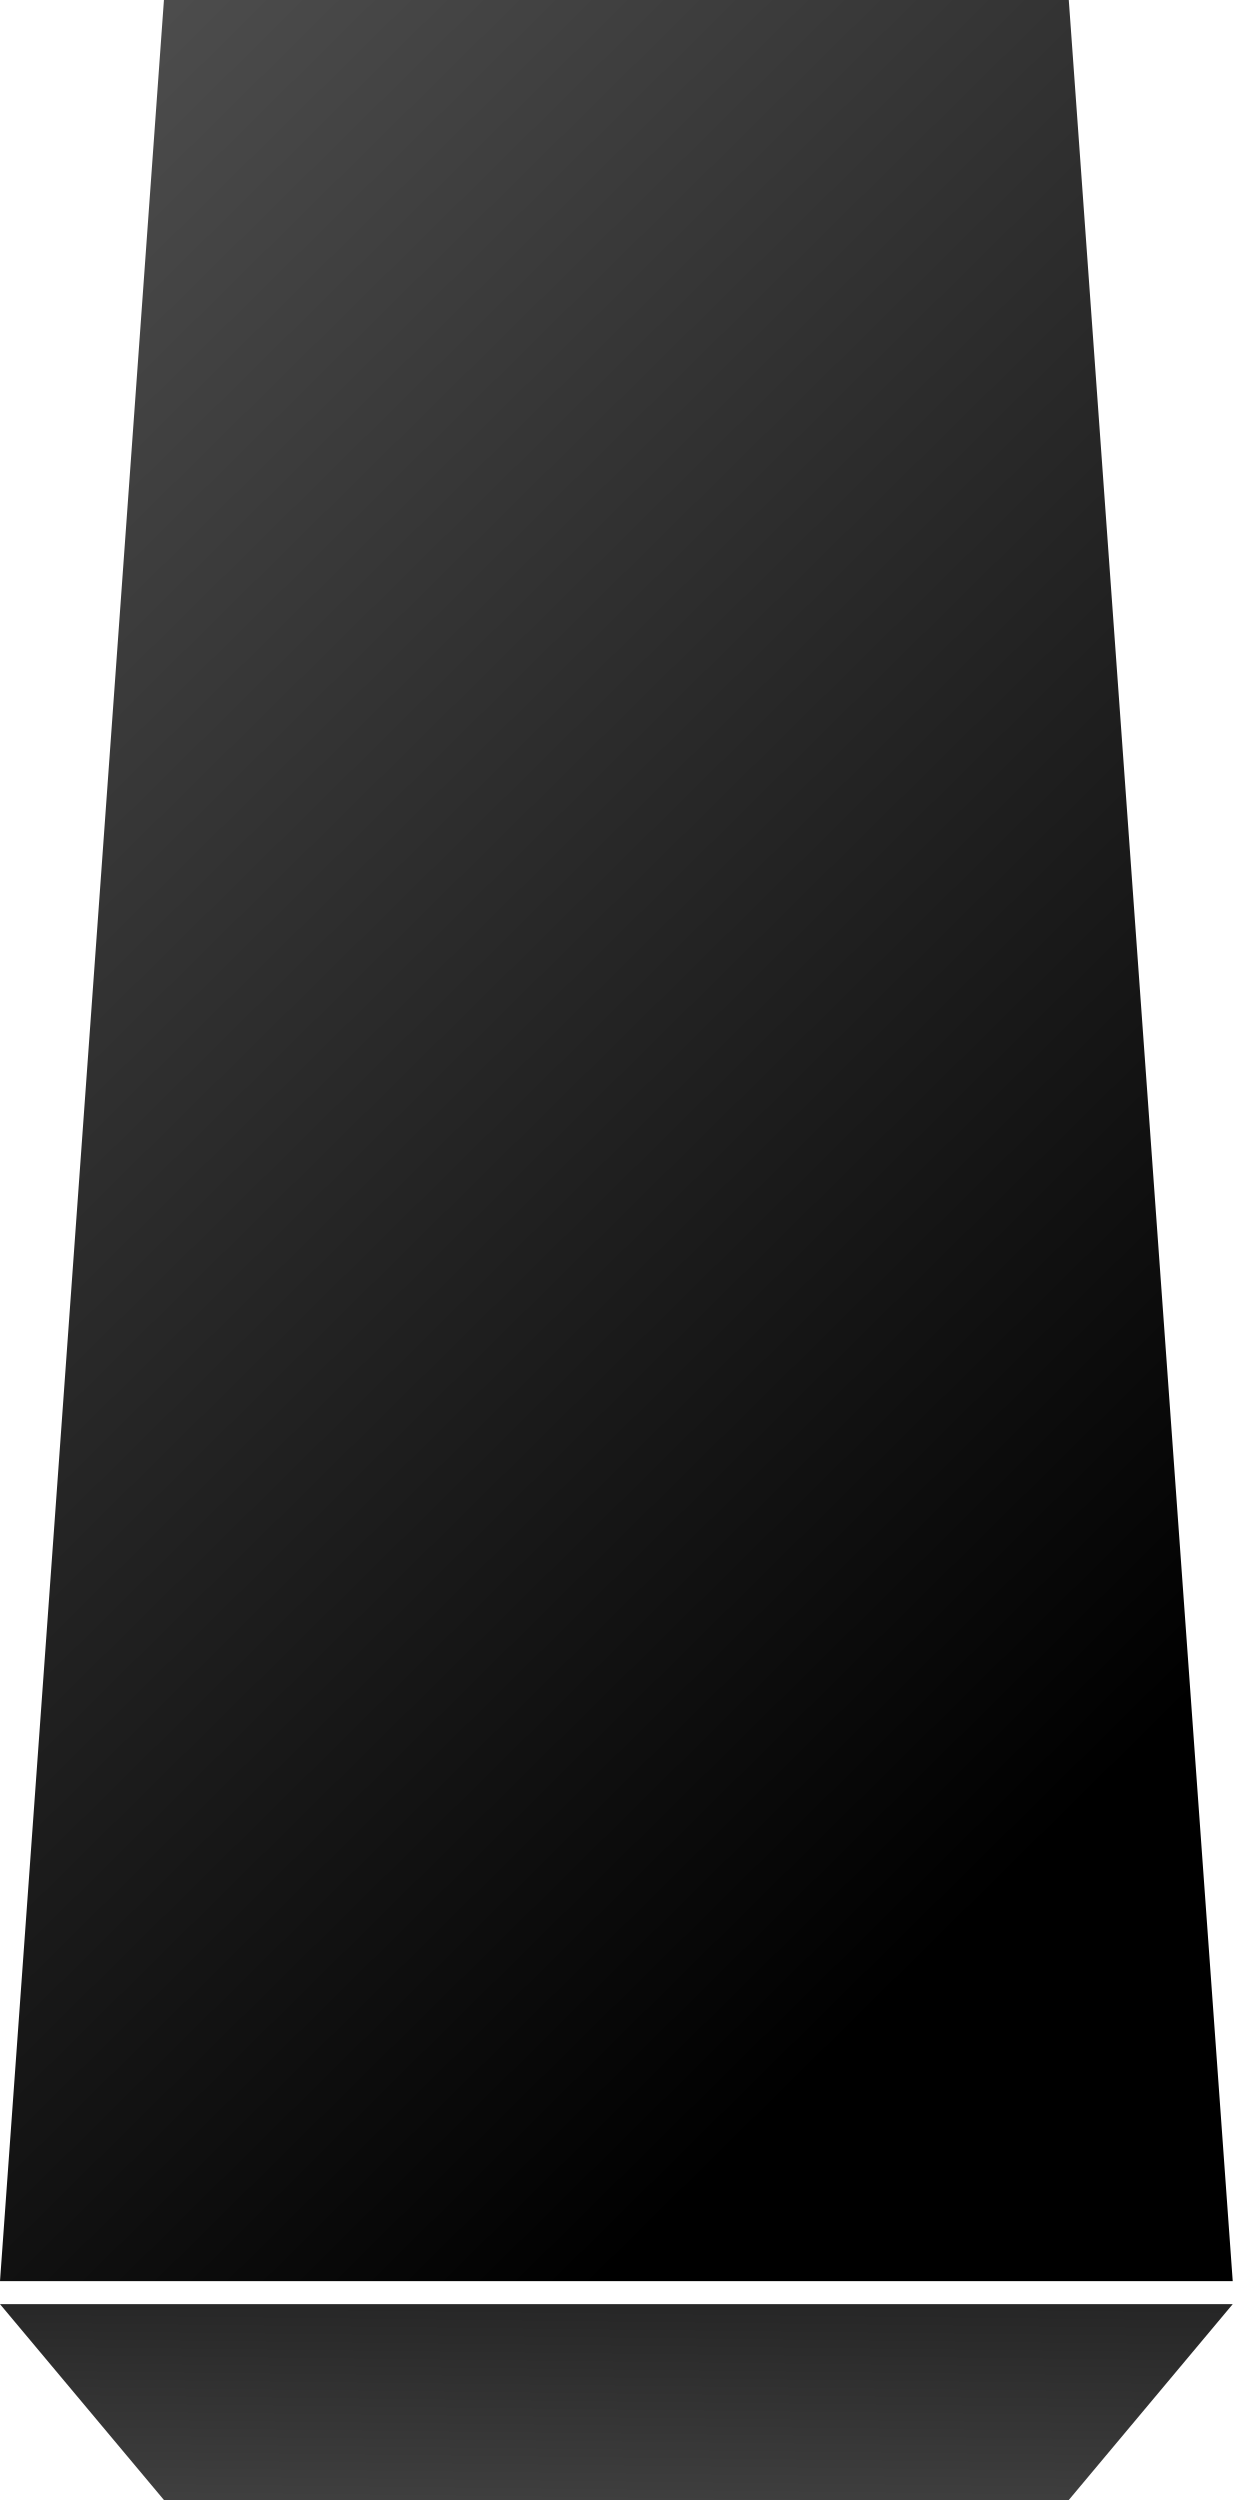
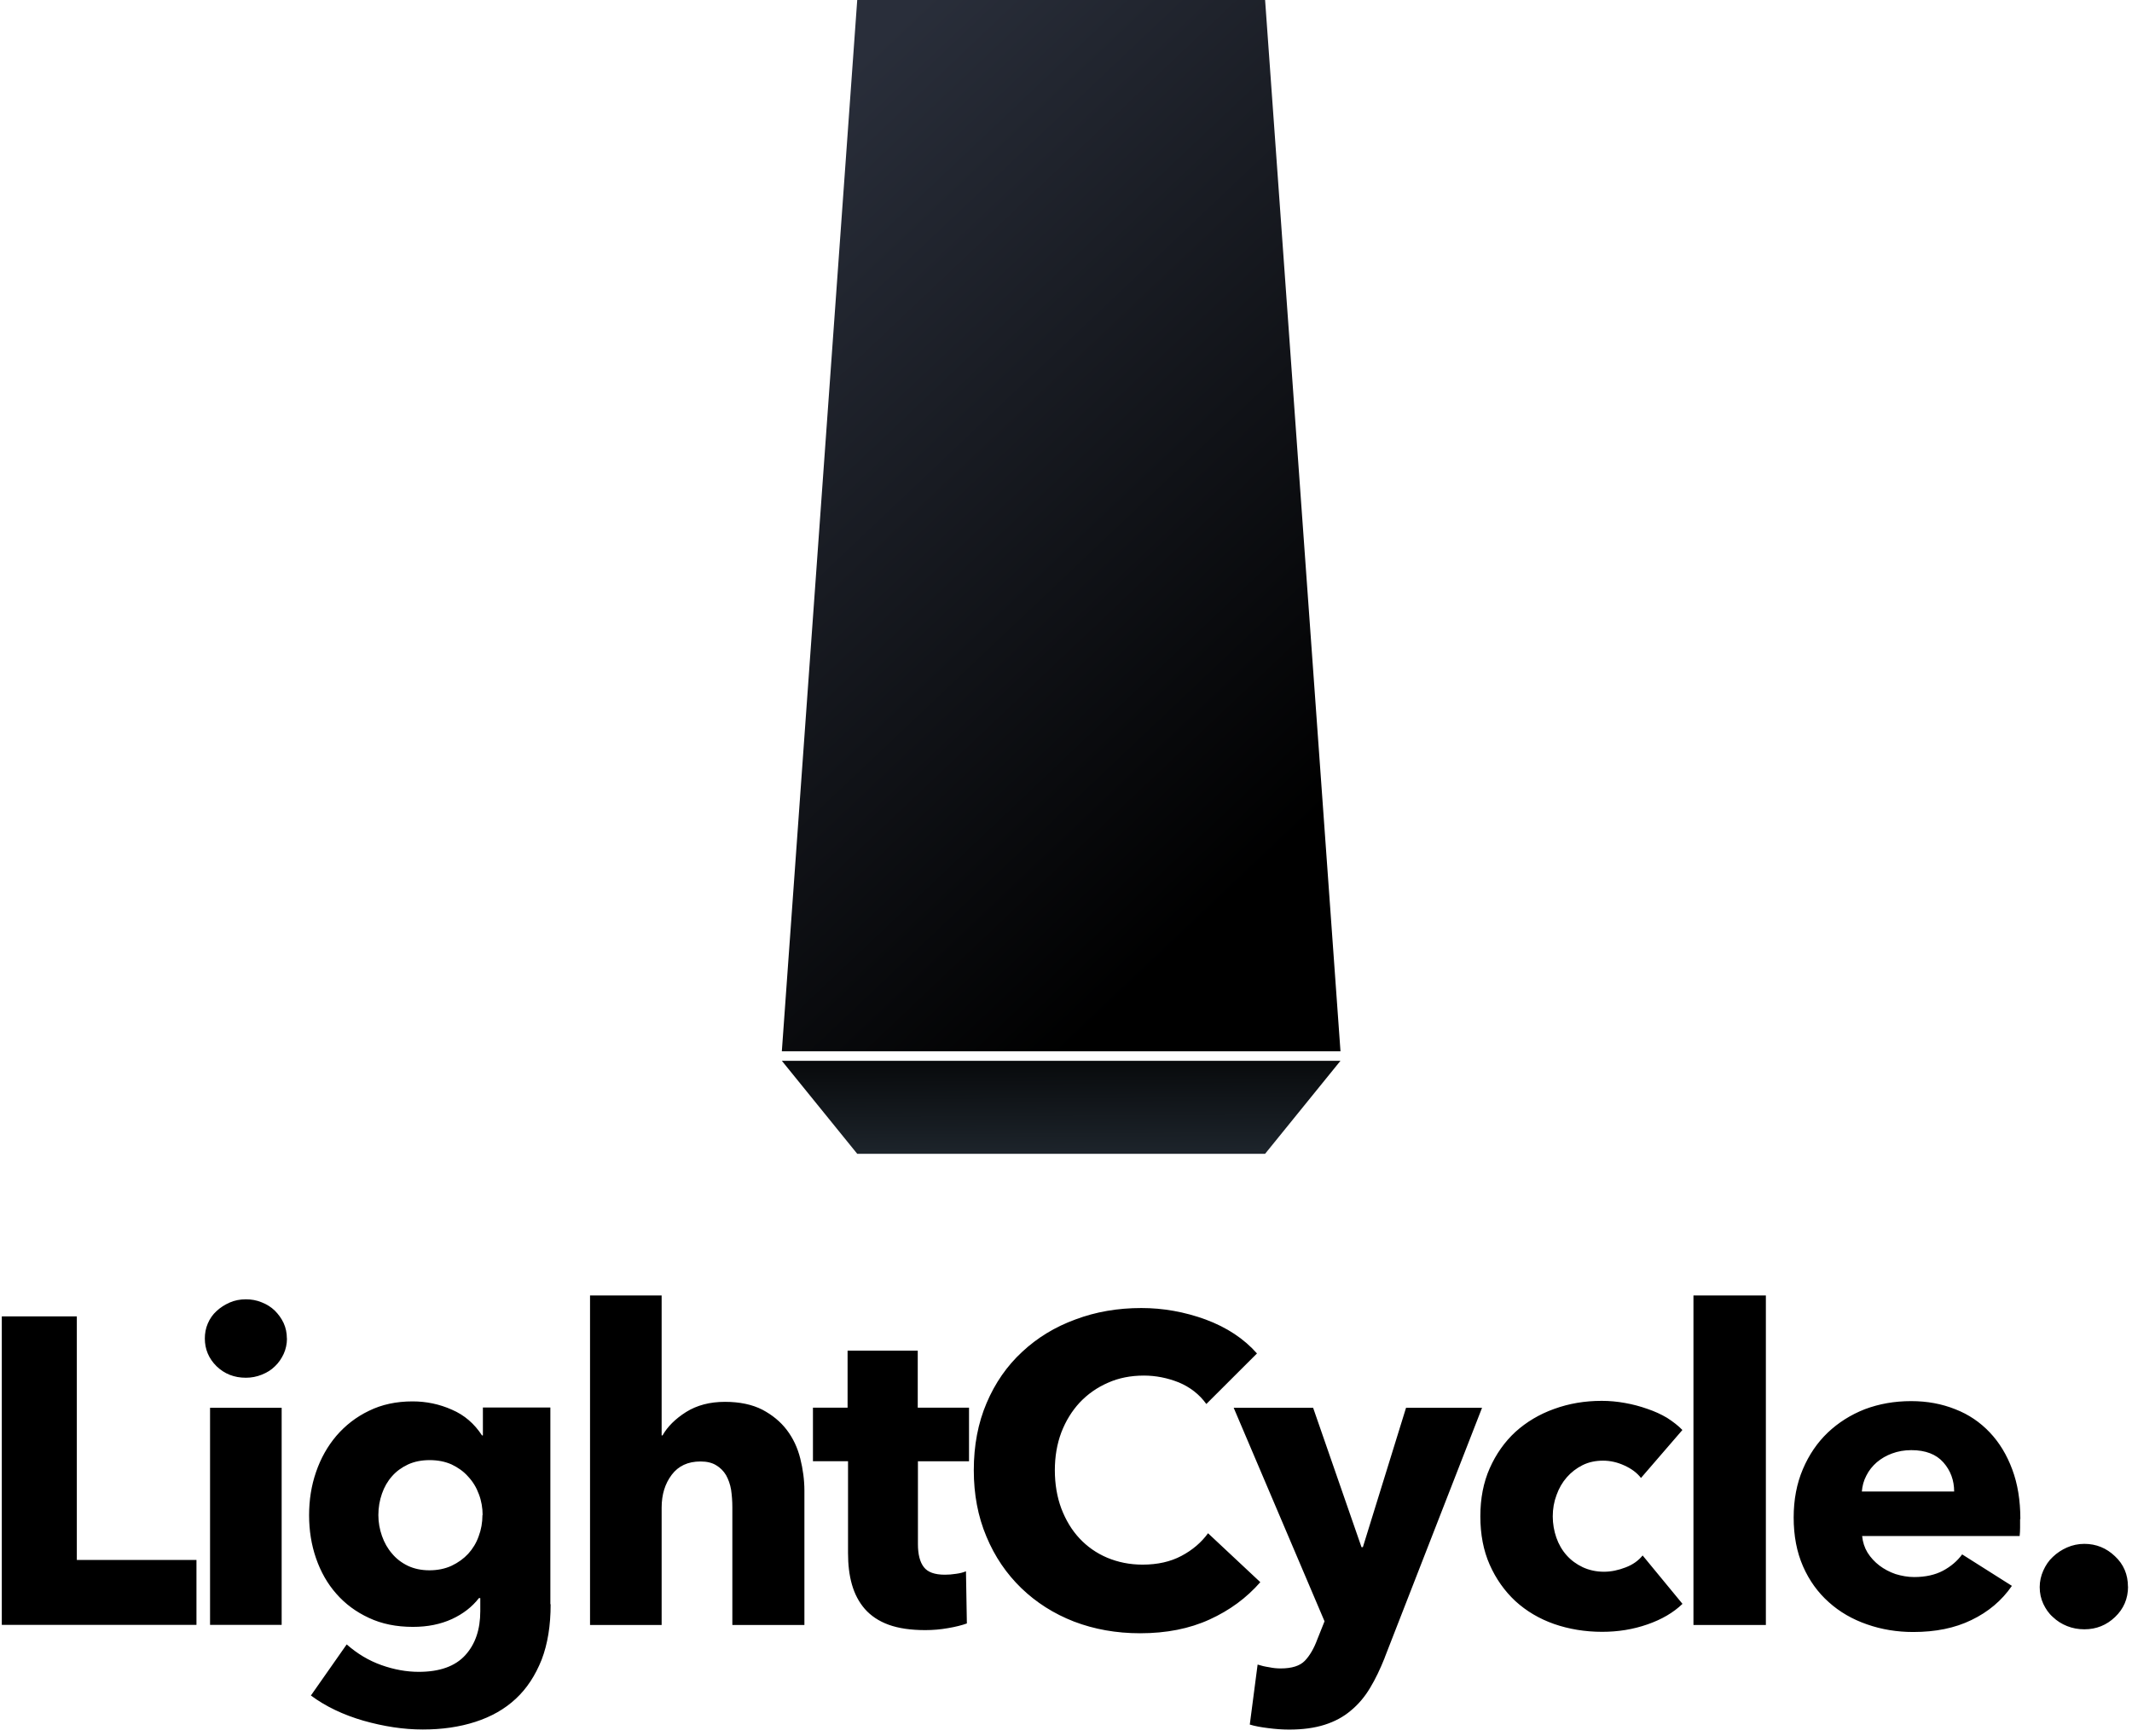
- <svg xmlns="http://www.w3.org/2000/svg" width="107px" height="217px" viewBox="0 0 107 217" version="1.1">
+ <svg xmlns="http://www.w3.org/2000/svg" width="237" height="193" viewBox="0 0 237 193">
  <defs>
-     <linearGradient x1="0%" y1="7.321%" x2="50%" y2="100%" id="linearGradient-1">
-       <stop stop-color="#4C4C4C" offset="0%" />
-       <stop stop-color="#000000" offset="100%" />
+     <linearGradient x1="20.58%" y1="2.47%" x2="65.85%" y2="92.63%" id="a">
+       <stop stop-color="#292E3A" offset="0%" />
+       <stop offset="100%" />
    </linearGradient>
-     <linearGradient x1="36.551%" y1="-89.614%" x2="55.023%" y2="162.247%" id="linearGradient-2">
-       <stop stop-color="#555555" offset="0%" />
-       <stop stop-color="#171717" offset="100%" />
+     <linearGradient x1="36.93%" y1="-55.87%" x2="30.44%" y2="136.54%" id="b">
+       <stop stop-color="#29333D" offset="0%" />
+       <stop offset="100%" />
    </linearGradient>
  </defs>
-   <g stroke="none" stroke-width="1" fill="none" fill-rule="evenodd">
-     <polygon id="Rectangle" fill="url(#linearGradient-1)" points="92.77 0 107 198 0 198 14.23 0" />
-     <polygon id="Rectangle" fill="url(#linearGradient-2)" transform="translate(53.5, 208.5) scale(1, -1) translate(-53.5, -208.5) " points="92.77 200 107 217 0 217 14.23 200" />
+   <g fill="none" fill-rule="evenodd">
+     <path fill="url(#a)" d="M53.72 0l8.38 116.88H0L8.38 0" transform="translate(86.912)" />
+     <path fill="url(#b)" transform="matrix(1 0 0 -1 86.912 246.222)" d="M53.72 117.94l8.38 10.34H0l8.38-10.34" />
+     <path d="M.2 180.66v-34.3h8.34v27.08h13.3v7.22H.2zm31.7-31.84c0 .6-.13 1.2-.37 1.72-.25.53-.57 1-.98 1.38-.4.4-.9.7-1.45.92-.57.23-1.16.34-1.77.34-1.3 0-2.38-.43-3.26-1.28-.87-.86-1.3-1.9-1.3-3.08 0-.58.1-1.14.33-1.67.23-.54.55-1 .97-1.38.43-.4.9-.7 1.46-.95.55-.24 1.15-.36 1.8-.36.6 0 1.2.1 1.77.34.56.22 1.05.53 1.45.92.4.4.73.85.98 1.38.24.53.36 1.1.36 1.72zm-8.55 31.84v-24.14h7.96v24.14h-7.95zm37.86-2.28c0 2.36-.33 4.4-1 6.15-.7 1.75-1.64 3.2-2.87 4.34-1.23 1.15-2.73 2-4.5 2.57-1.76.57-3.7.85-5.84.85-2.15 0-4.34-.34-6.6-.98-2.24-.65-4.2-1.58-5.84-2.8l3.98-5.68c1.17 1.03 2.45 1.8 3.86 2.3 1.4.5 2.8.75 4.15.75 2.33 0 4.05-.62 5.17-1.85s1.67-2.86 1.67-4.9v-1.45h-.15c-.75.97-1.75 1.75-3 2.33-1.27.58-2.7.87-4.33.87-1.85 0-3.48-.33-4.9-1-1.43-.66-2.63-1.55-3.62-2.68-1-1.13-1.74-2.45-2.26-3.95-.52-1.5-.77-3.1-.77-4.78 0-1.7.25-3.3.77-4.8.52-1.52 1.27-2.86 2.26-4.03 1-1.16 2.2-2.1 3.62-2.78 1.42-.7 3.04-1.05 4.85-1.05 1.52 0 2.98.3 4.37.92 1.4.6 2.5 1.56 3.35 2.86h.1v-3.1h7.5v21.85zm-7.56-9.93c0-.8-.14-1.6-.42-2.33-.27-.74-.67-1.4-1.2-1.96-.5-.57-1.12-1-1.83-1.34-.72-.32-1.53-.48-2.44-.48-.9 0-1.7.16-2.4.48-.7.33-1.3.76-1.77 1.3-.5.56-.87 1.2-1.13 1.95-.26.74-.4 1.54-.4 2.38 0 .8.14 1.58.4 2.32.26.74.63 1.4 1.12 1.96.47.57 1.06 1.02 1.76 1.36.7.33 1.5.5 2.4.5.9 0 1.73-.17 2.45-.5.74-.35 1.36-.8 1.86-1.34.5-.55.9-1.2 1.16-1.94.28-.74.42-1.53.42-2.37zm27.76 12.2v-13.08c0-.68-.05-1.32-.14-1.94-.1-.6-.3-1.15-.56-1.62-.28-.46-.64-.83-1.1-1.1-.45-.28-1.03-.42-1.74-.42-1.4 0-2.46.5-3.2 1.48-.75 1-1.12 2.2-1.12 3.66v13.04h-7.96v-36.64h7.96v15.56h.1c.55-.97 1.42-1.84 2.62-2.6 1.2-.75 2.64-1.13 4.32-1.13 1.65 0 3.03.3 4.15.87 1.1.58 2.02 1.33 2.72 2.25.7.92 1.2 1.98 1.5 3.18.3 1.2.46 2.4.46 3.58v14.93h-8zm20.63-18.17v9.2c0 1.14.22 2 .66 2.56.43.56 1.2.84 2.34.84.4 0 .8-.03 1.24-.1.44-.06.8-.15 1.1-.28l.1 5.8c-.56.2-1.26.38-2.1.52-.84.15-1.68.22-2.52.22-1.62 0-2.98-.2-4.08-.6-1.1-.4-1.98-1-2.64-1.75-.67-.77-1.14-1.68-1.44-2.73-.3-1.05-.43-2.22-.43-3.5v-10.2h-3.9v-5.95h3.85v-6.34h7.8v6.34h5.7v5.96H102zm38.06 13.43c-1.53 1.75-3.4 3.13-5.64 4.15-2.23 1.02-4.8 1.53-7.72 1.53-2.65 0-5.1-.44-7.35-1.3-2.26-.88-4.2-2.12-5.86-3.72-1.65-1.6-2.95-3.5-3.88-5.74-.94-2.23-1.4-4.68-1.4-7.37 0-2.74.47-5.23 1.42-7.46.95-2.24 2.27-4.14 3.96-5.7 1.68-1.57 3.65-2.77 5.92-3.6 2.26-.85 4.7-1.27 7.33-1.27 2.4 0 4.8.42 7.15 1.28 2.34.87 4.24 2.12 5.7 3.77l-5.63 5.62c-.78-1.08-1.8-1.87-3.06-2.4-1.26-.5-2.55-.76-3.88-.76-1.46 0-2.8.26-4 .8-1.22.53-2.26 1.27-3.14 2.2-.87.94-1.55 2.05-2.04 3.32-.48 1.28-.72 2.68-.72 4.2 0 1.54.24 2.97.72 4.26.5 1.3 1.16 2.4 2.02 3.32.86.92 1.88 1.64 3.08 2.15 1.2.5 2.5.77 3.93.77 1.65 0 3.1-.32 4.32-.97 1.23-.65 2.22-1.5 2.96-2.52l5.8 5.43zm13.83 8.4c-.5 1.25-1.03 2.37-1.63 3.36-.6 1-1.3 1.83-2.14 2.52-.82.7-1.8 1.22-2.9 1.57-1.13.36-2.44.54-3.96.54-.75 0-1.52-.06-2.3-.16-.8-.1-1.5-.22-2.07-.4l.87-6.67c.4.13.82.23 1.3.3.46.1.88.13 1.27.13 1.23 0 2.12-.28 2.67-.84.55-.57 1.02-1.37 1.4-2.4l.8-2-10.1-23.74h8.83l5.38 15.5h.15l4.8-15.5h8.45l-10.82 27.77zm28.5-19.97c-.46-.6-1.08-1.05-1.85-1.4-.78-.36-1.57-.54-2.38-.54-.84 0-1.6.16-2.28.5-.68.34-1.27.8-1.75 1.35-.5.57-.87 1.22-1.14 1.97-.28.74-.42 1.53-.42 2.37 0 .83.14 1.62.4 2.37.26.74.64 1.4 1.14 1.96.5.56 1.1 1 1.8 1.33.7.32 1.48.5 2.35.5.8 0 1.6-.17 2.4-.48.8-.3 1.43-.75 1.9-1.33l4.43 5.38c-1 .97-2.3 1.73-3.88 2.28-1.6.56-3.27.83-5.05.83-1.9 0-3.7-.3-5.34-.87-1.65-.58-3.08-1.43-4.3-2.54-1.2-1.12-2.16-2.47-2.86-4.05-.7-1.58-1.04-3.38-1.04-5.38 0-1.98.34-3.76 1.04-5.34s1.65-2.93 2.86-4.05c1.22-1.1 2.65-1.96 4.3-2.55 1.65-.6 3.4-.9 5.3-.9.87 0 1.73.08 2.6.24.85.15 1.67.37 2.46.65.8.27 1.53.6 2.2 1 .65.42 1.23.86 1.7 1.35l-4.6 5.33zm5.82 16.33v-36.64h8.05v36.64h-8.05zm28.98-14.83c0-1.26-.4-2.34-1.2-3.25-.8-.9-1.98-1.36-3.56-1.36-.78 0-1.5.13-2.14.37-.64.23-1.2.56-1.7.98-.48.42-.87.9-1.16 1.48-.3.57-.45 1.15-.5 1.77h10.26zm7.33 3.05v.97c0 .32-.02.63-.05.92H207c.07.68.27 1.3.6 1.84.35.56.8 1.04 1.32 1.44.53.4 1.13.72 1.8.95.66.2 1.35.33 2.06.33 1.26 0 2.33-.24 3.2-.7.88-.47 1.6-1.08 2.14-1.82l5.53 3.5c-1.13 1.64-2.63 2.9-4.5 3.8-1.85.9-4 1.33-6.47 1.33-1.8 0-3.52-.28-5.14-.85-1.62-.56-3.04-1.38-4.25-2.47-1.2-1.07-2.17-2.4-2.86-3.98-.7-1.6-1.04-3.4-1.04-5.43 0-1.98.34-3.77 1.02-5.37.68-1.6 1.6-2.95 2.77-4.07 1.16-1.1 2.54-1.98 4.12-2.6 1.6-.6 3.3-.9 5.15-.9 1.78 0 3.4.3 4.9.9 1.5.58 2.77 1.45 3.84 2.58 1.07 1.13 1.9 2.5 2.5 4.12.6 1.6.9 3.45.9 5.52zm12 7.5c0 1.37-.5 2.5-1.45 3.4-.94.9-2.08 1.36-3.4 1.36-.7 0-1.33-.12-1.93-.36-.6-.24-1.12-.57-1.57-1-.46-.4-.8-.9-1.07-1.47-.26-.56-.4-1.18-.4-1.86 0-.64.14-1.26.4-1.84.26-.58.6-1.1 1.07-1.53.45-.43.98-.78 1.57-1.04.6-.26 1.24-.4 1.92-.4 1.32 0 2.46.47 3.4 1.37.97.9 1.45 2.04 1.45 3.4z" fill="#000" />
  </g>
</svg>
